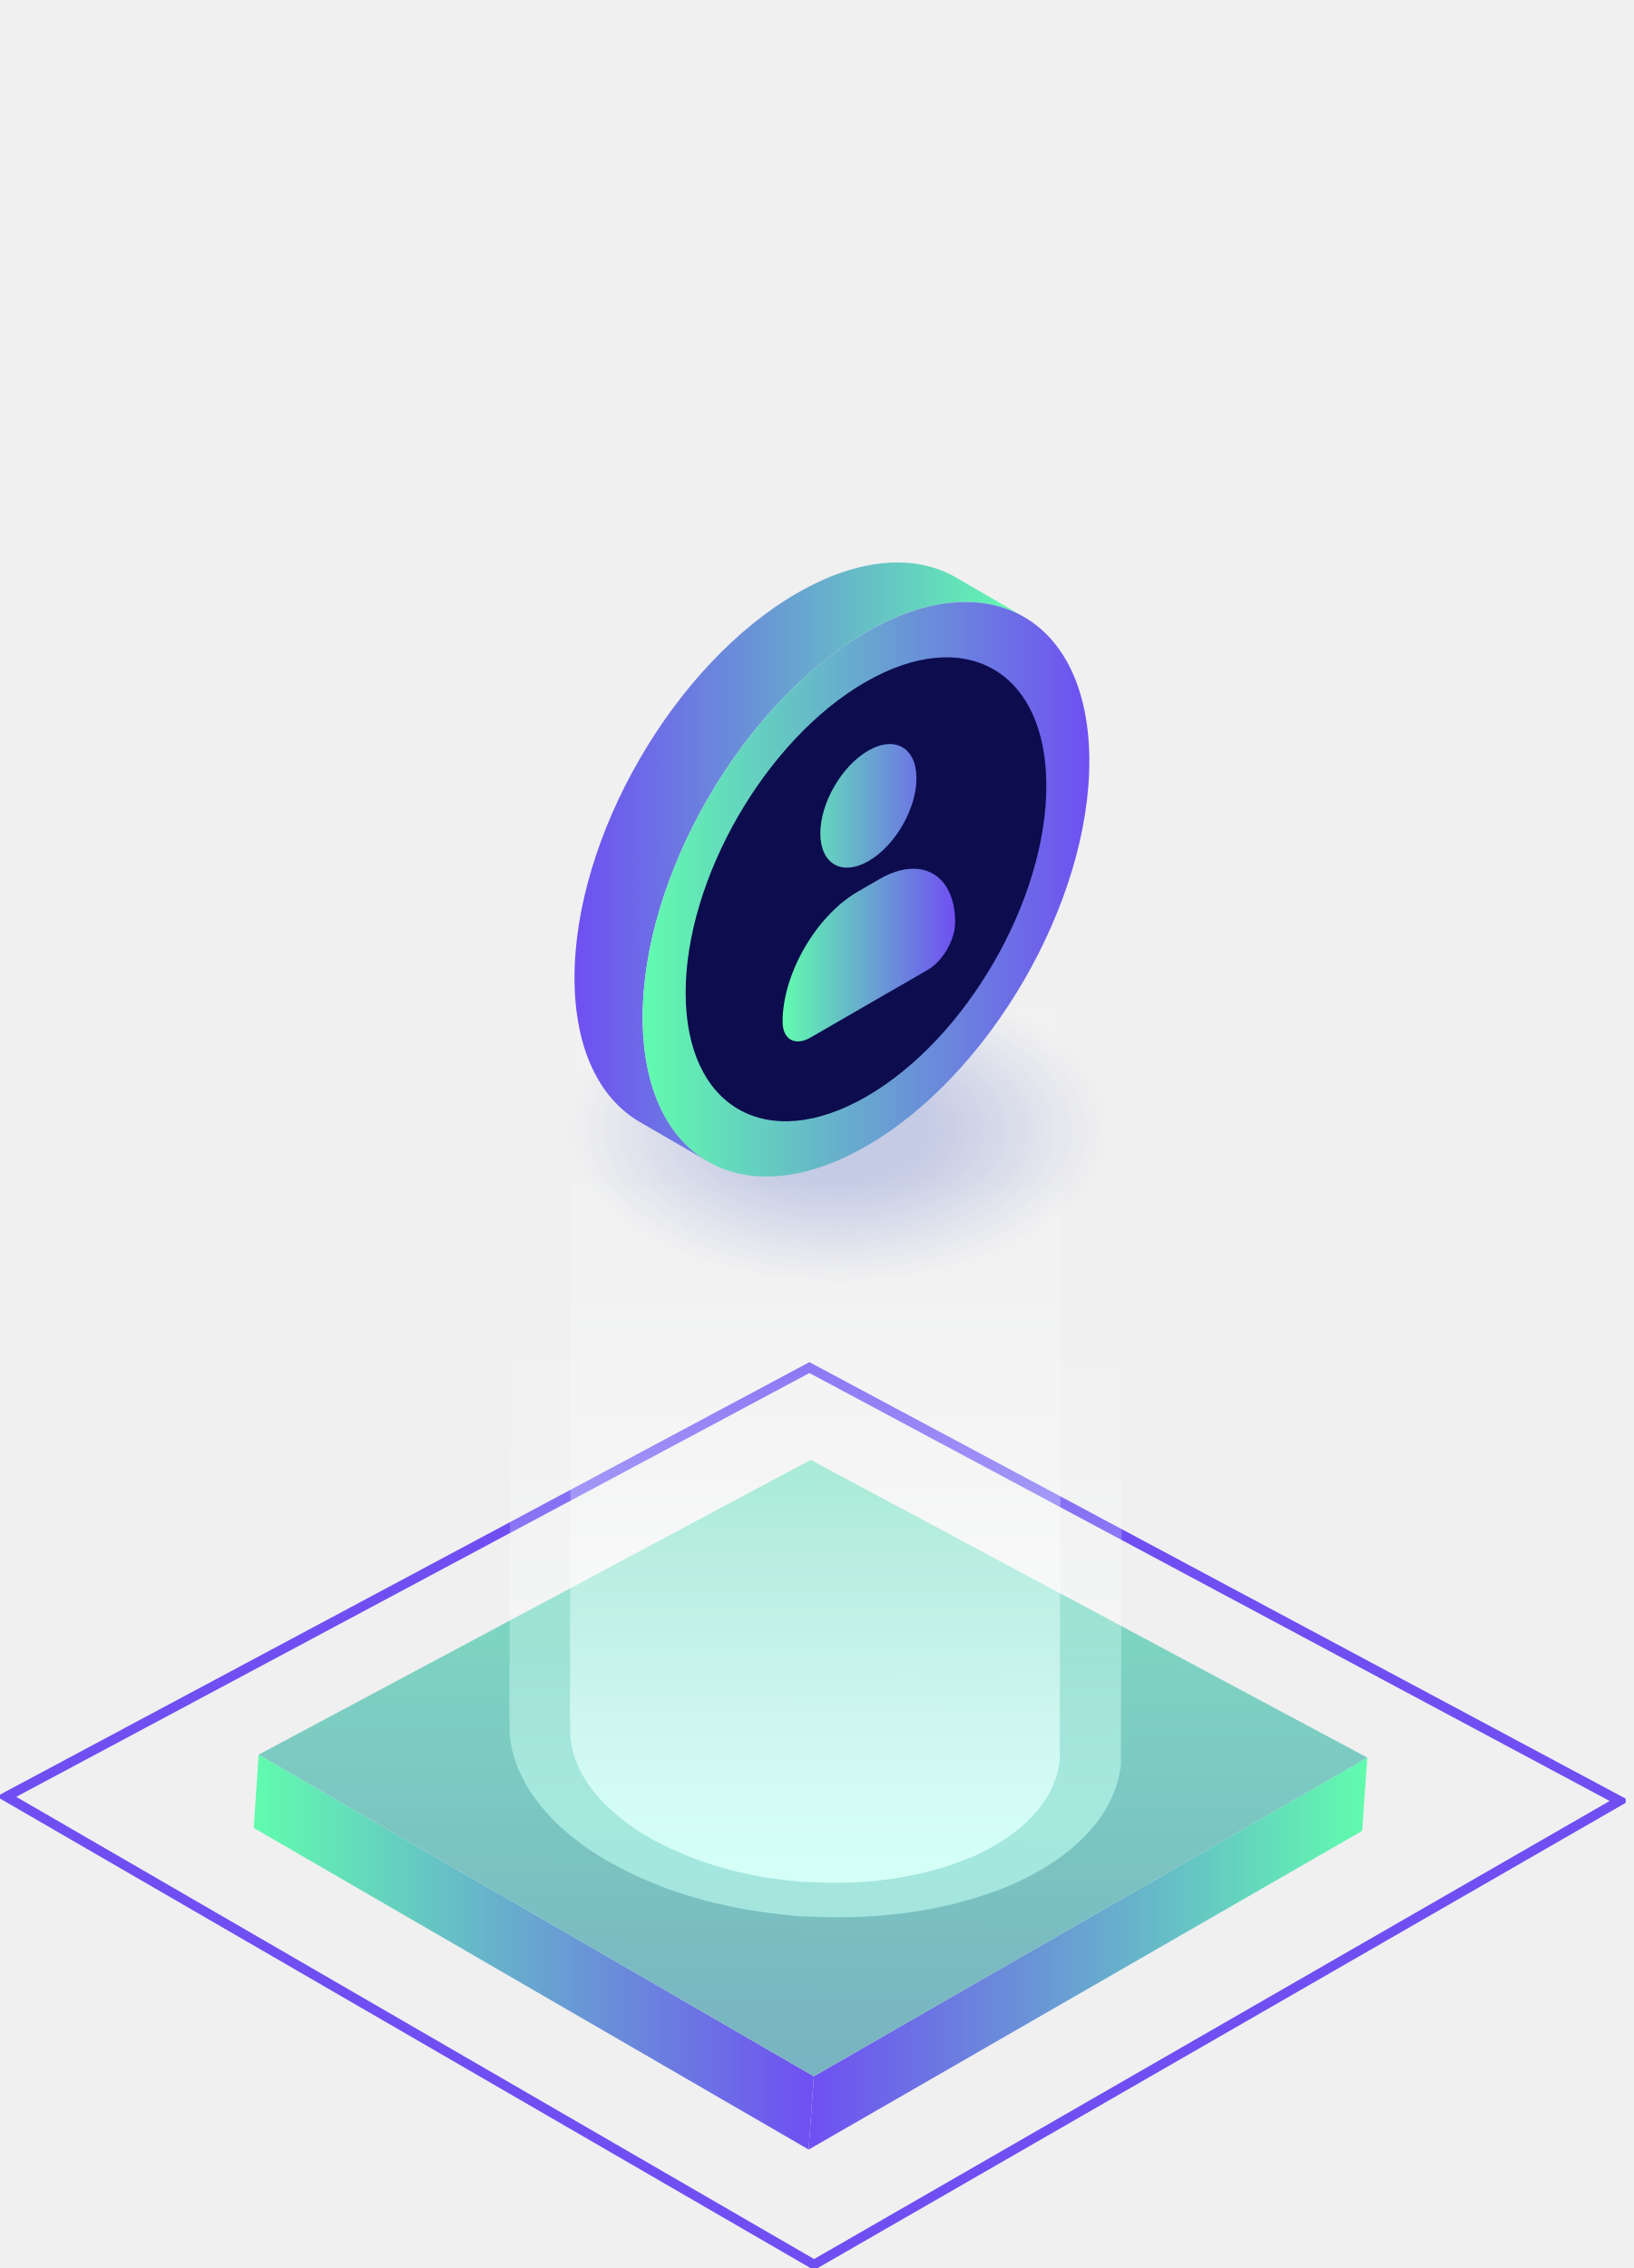
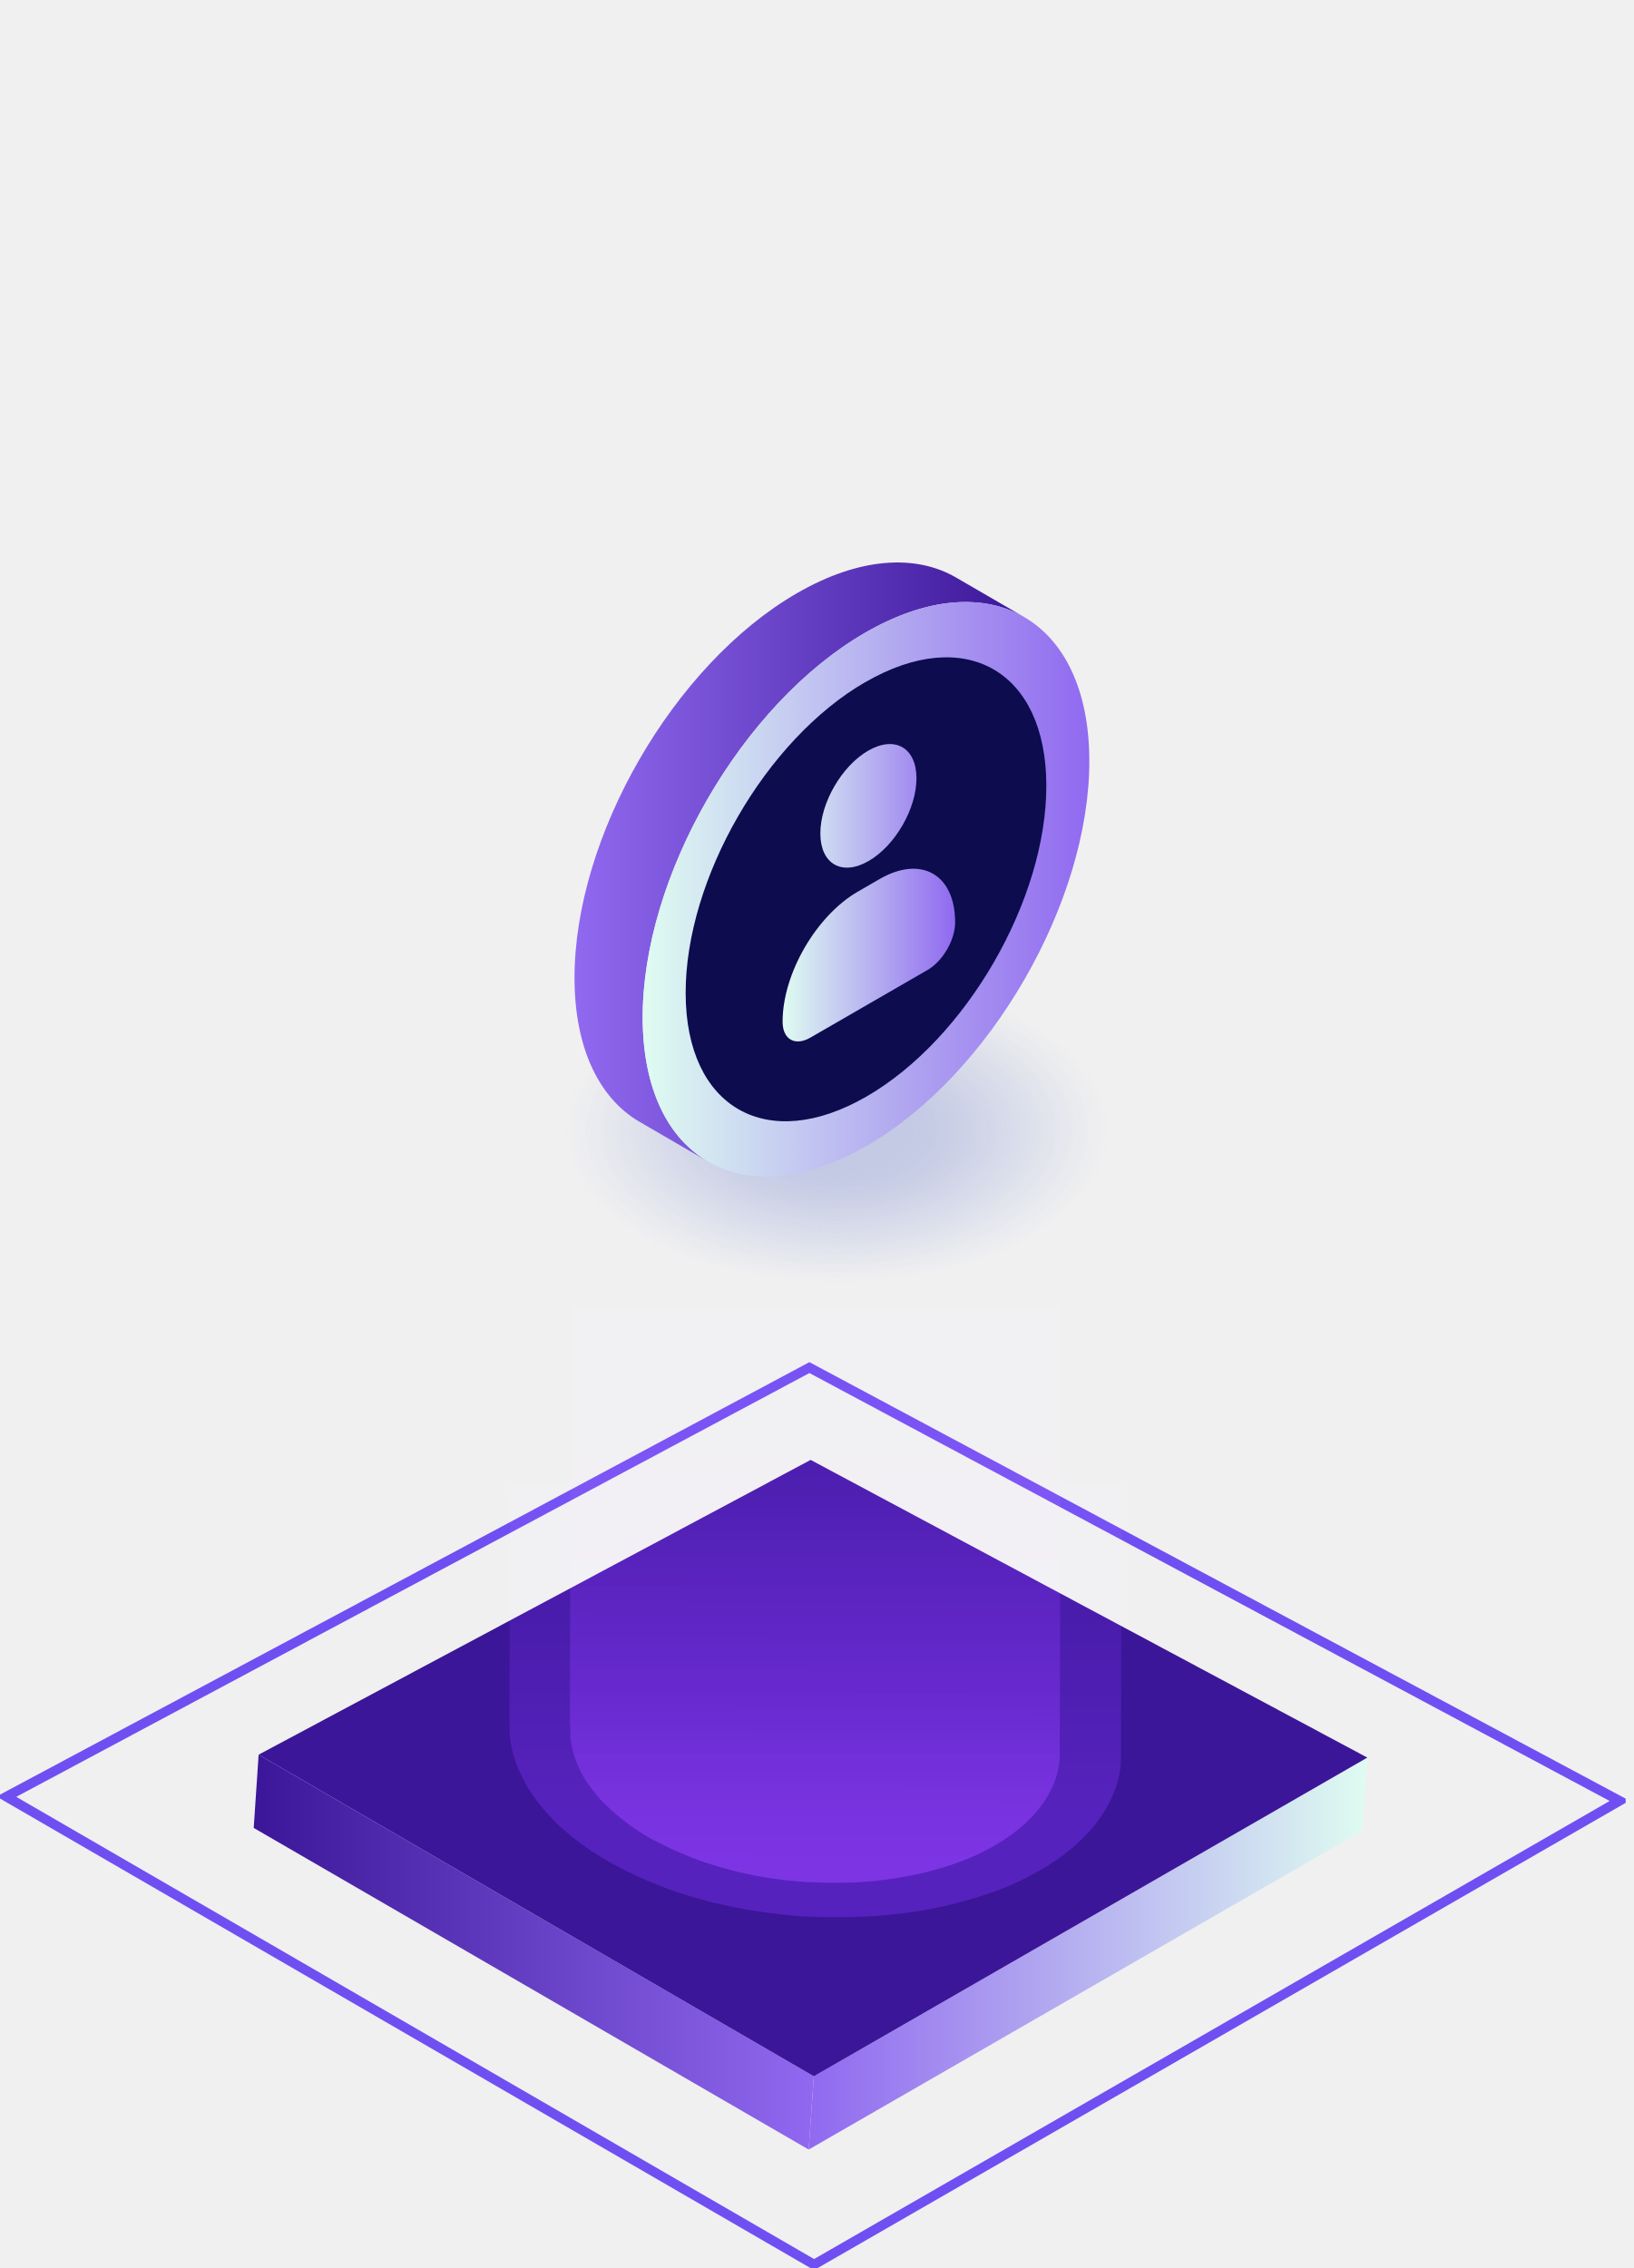
<svg xmlns="http://www.w3.org/2000/svg" width="170" height="236" viewBox="0 0 170 236" fill="none">
-   <g clip-path="url(#clip0_161_391)">
+   <g clip-path="url(#clip0_2506_22121)">
    <path d="M0.663 186.955L84.703 235.644L168.513 187.387L84.218 142.307L0.663 186.955Z" stroke="#6F4FF2" stroke-miterlimit="10" />
-     <path d="M142.267 182.889L141.732 190.513L84.142 223.675L84.677 216.052L142.267 182.889Z" fill="url(#paint0_linear_161_391)" />
-     <path d="M84.677 216.051L84.142 223.675L26.399 190.208L26.909 182.584L84.677 216.051Z" fill="url(#paint1_linear_161_391)" />
-     <path d="M26.909 182.584L84.677 216.052L142.267 182.889L84.346 151.912L26.909 182.584Z" fill="url(#paint2_linear_161_391)" />
-     <path style="mix-blend-mode:screen" d="M53.026 178.862C53 179.395 53.026 179.955 53.026 180.488C53.026 180.615 53.051 180.768 53.076 180.895C53.127 181.327 53.204 181.733 53.306 182.165C53.331 182.292 53.357 182.42 53.408 182.572C53.561 183.106 53.739 183.639 53.968 184.173C54.019 184.275 54.07 184.376 54.121 184.478C54.325 184.91 54.529 185.342 54.784 185.774C54.886 185.977 55.013 186.155 55.141 186.358C55.344 186.689 55.599 187.019 55.828 187.349C56.007 187.604 56.211 187.858 56.415 188.086C56.771 188.518 57.154 188.95 57.561 189.357C57.587 189.382 57.612 189.408 57.638 189.459C58.122 189.941 58.657 190.399 59.192 190.856C59.345 190.983 59.498 191.11 59.651 191.237C60.237 191.695 60.874 192.178 61.536 192.61C62.224 193.067 62.964 193.524 63.728 193.931C63.983 194.058 64.238 194.185 64.492 194.338C65.002 194.617 65.537 194.871 66.072 195.125C66.378 195.278 66.684 195.405 66.99 195.532C67.499 195.761 68.034 195.989 68.57 196.193C68.901 196.32 69.207 196.447 69.538 196.574C69.971 196.726 70.404 196.879 70.812 197.006C71.5 197.235 72.213 197.438 72.927 197.641C73.335 197.768 73.768 197.87 74.176 197.972C74.634 198.073 75.067 198.175 75.526 198.277C76.061 198.404 76.596 198.505 77.157 198.607C77.514 198.683 77.845 198.734 78.202 198.785C78.839 198.886 79.501 198.988 80.138 199.064C80.393 199.09 80.674 199.141 80.928 199.166C81.82 199.268 82.738 199.369 83.629 199.42C83.782 199.42 83.935 199.42 84.088 199.42C84.853 199.471 85.617 199.496 86.382 199.496C86.636 199.496 86.891 199.496 87.146 199.496C87.961 199.496 88.777 199.496 89.567 199.445C89.669 199.445 89.771 199.445 89.873 199.445C90.764 199.395 91.656 199.344 92.548 199.242C92.803 199.217 93.083 199.191 93.338 199.166C93.975 199.09 94.612 199.013 95.224 198.912C95.555 198.861 95.861 198.81 96.192 198.759C96.753 198.658 97.288 198.556 97.823 198.429C98.205 198.353 98.613 198.277 98.995 198.175C99.403 198.073 99.811 197.946 100.218 197.845C100.804 197.692 101.391 197.514 101.977 197.336C102.512 197.158 103.021 196.981 103.531 196.803C103.786 196.701 104.041 196.625 104.27 196.523C105.06 196.218 105.824 195.888 106.563 195.507C112.781 192.432 116.17 188.112 116.629 183.563L116.833 111.215L53.178 111.063L53 179.929V178.836L53.026 178.862Z" fill="url(#paint3_linear_161_391)" />
-     <path style="mix-blend-mode:screen" d="M59.345 179.319C59.32 179.751 59.345 180.183 59.345 180.64C59.345 180.742 59.345 180.844 59.371 180.971C59.422 181.301 59.473 181.657 59.549 181.987C59.549 182.089 59.6 182.191 59.626 182.318C59.753 182.75 59.88 183.156 60.059 183.588C60.084 183.664 60.135 183.741 60.161 183.817C60.314 184.173 60.492 184.503 60.696 184.859C60.798 185.011 60.874 185.164 60.976 185.316C61.155 185.57 61.333 185.85 61.537 186.104C61.69 186.307 61.843 186.511 61.995 186.688C62.276 187.044 62.582 187.375 62.913 187.705C62.913 187.705 62.964 187.756 62.989 187.781C63.372 188.162 63.805 188.544 64.238 188.899C64.365 189.001 64.467 189.103 64.595 189.204C65.079 189.585 65.563 189.941 66.098 190.322C66.659 190.704 67.245 191.059 67.856 191.39C68.06 191.491 68.264 191.593 68.468 191.695C68.876 191.923 69.309 192.127 69.742 192.33C69.971 192.432 70.226 192.559 70.481 192.66C70.889 192.838 71.322 193.016 71.73 193.194C71.984 193.296 72.239 193.397 72.52 193.499C72.851 193.626 73.208 193.728 73.539 193.855C74.1 194.033 74.66 194.21 75.221 194.363C75.552 194.465 75.883 194.541 76.24 194.642C76.597 194.744 76.954 194.82 77.31 194.897C77.743 194.998 78.177 195.074 78.61 195.176C78.89 195.227 79.171 195.278 79.451 195.329C79.96 195.405 80.496 195.481 81.005 195.557C81.209 195.583 81.413 195.608 81.642 195.633C82.356 195.71 83.095 195.786 83.808 195.837C83.936 195.837 84.063 195.837 84.165 195.837C84.776 195.862 85.388 195.888 86 195.913C86.204 195.913 86.407 195.913 86.611 195.913C87.248 195.913 87.911 195.913 88.548 195.888C88.624 195.888 88.701 195.888 88.803 195.888C89.516 195.862 90.23 195.786 90.943 195.735C91.147 195.735 91.376 195.684 91.58 195.659C92.09 195.608 92.6 195.532 93.084 195.456C93.338 195.405 93.593 195.379 93.848 195.329C94.281 195.252 94.715 195.151 95.173 195.074C95.479 194.998 95.81 194.947 96.116 194.871C96.447 194.795 96.779 194.693 97.084 194.617C97.569 194.49 98.027 194.363 98.486 194.21C98.894 194.083 99.327 193.931 99.734 193.778C99.938 193.702 100.142 193.626 100.346 193.55C100.983 193.296 101.595 193.041 102.181 192.736C107.175 190.272 109.876 186.816 110.259 183.182L110.59 64.127L59.6 64L59.294 180.234V179.37L59.345 179.319Z" fill="url(#paint4_linear_161_391)" />
+     <path d="M142.267 182.889L141.731 190.512L84.142 223.675L84.677 216.051L142.267 182.889Z" fill="url(#paint0_linear_2506_22121)" />
+     <path d="M84.677 216.051L84.142 223.675L26.399 190.208L26.909 182.584L84.677 216.051Z" fill="url(#paint1_linear_2506_22121)" />
+     <path d="M26.909 182.584L84.677 216.052L142.267 182.889L84.346 151.912L26.909 182.584Z" fill="url(#paint2_linear_2506_22121)" />
+     <path style="mix-blend-mode:screen" d="M53.026 178.861C53 179.395 53.026 179.954 53.026 180.488C53.026 180.615 53.051 180.767 53.077 180.894C53.127 181.326 53.204 181.733 53.306 182.165C53.331 182.292 53.357 182.419 53.408 182.571C53.561 183.105 53.739 183.639 53.968 184.172C54.019 184.274 54.07 184.376 54.121 184.477C54.325 184.909 54.529 185.341 54.784 185.773C54.886 185.977 55.013 186.155 55.141 186.358C55.344 186.688 55.599 187.019 55.829 187.349C56.007 187.603 56.211 187.857 56.415 188.086C56.771 188.518 57.154 188.95 57.561 189.356C57.587 189.382 57.612 189.407 57.638 189.458C58.122 189.941 58.657 190.398 59.192 190.856C59.345 190.983 59.498 191.11 59.651 191.237C60.237 191.694 60.874 192.177 61.537 192.609C62.225 193.067 62.964 193.524 63.728 193.931C63.983 194.058 64.238 194.185 64.493 194.337C65.002 194.617 65.537 194.871 66.072 195.125C66.378 195.277 66.684 195.404 66.99 195.532C67.499 195.76 68.034 195.989 68.57 196.192C68.901 196.319 69.207 196.446 69.538 196.573C69.971 196.726 70.404 196.878 70.812 197.005C71.5 197.234 72.214 197.437 72.927 197.641C73.335 197.768 73.768 197.869 74.176 197.971C74.634 198.073 75.068 198.174 75.526 198.276C76.061 198.403 76.597 198.505 77.157 198.606C77.514 198.683 77.845 198.733 78.202 198.784C78.839 198.886 79.501 198.988 80.138 199.064C80.393 199.089 80.674 199.14 80.928 199.165C81.82 199.267 82.738 199.369 83.63 199.42C83.782 199.42 83.935 199.42 84.088 199.42C84.853 199.47 85.617 199.496 86.382 199.496C86.636 199.496 86.891 199.496 87.146 199.496C87.962 199.496 88.777 199.496 89.567 199.445C89.669 199.445 89.771 199.445 89.873 199.445C90.764 199.394 91.656 199.343 92.548 199.242C92.803 199.216 93.083 199.191 93.338 199.165C93.975 199.089 94.612 199.013 95.224 198.911C95.555 198.86 95.861 198.81 96.192 198.759C96.753 198.657 97.288 198.556 97.823 198.429C98.205 198.352 98.613 198.276 98.995 198.174C99.403 198.073 99.811 197.946 100.218 197.844C100.804 197.692 101.391 197.514 101.977 197.336C102.512 197.158 103.021 196.98 103.531 196.802C103.786 196.701 104.041 196.624 104.27 196.523C105.06 196.218 105.824 195.887 106.563 195.506C112.781 192.431 116.17 188.111 116.629 183.563L116.833 111.215L53.178 111.062L53 179.929V178.836L53.026 178.861Z" fill="url(#paint3_linear_2506_22121)" />
+     <path style="mix-blend-mode:screen" d="M59.346 179.319C59.32 179.751 59.346 180.183 59.346 180.64C59.346 180.742 59.346 180.844 59.371 180.971C59.422 181.301 59.473 181.657 59.549 181.987C59.549 182.089 59.6 182.191 59.626 182.318C59.753 182.75 59.881 183.156 60.059 183.588C60.084 183.664 60.135 183.741 60.161 183.817C60.314 184.173 60.492 184.503 60.696 184.859C60.798 185.011 60.874 185.164 60.976 185.316C61.155 185.57 61.333 185.85 61.537 186.104C61.69 186.307 61.843 186.511 61.996 186.688C62.276 187.044 62.582 187.375 62.913 187.705C62.913 187.705 62.964 187.756 62.989 187.781C63.372 188.162 63.805 188.544 64.238 188.899C64.365 189.001 64.467 189.103 64.595 189.204C65.079 189.585 65.563 189.941 66.098 190.322C66.659 190.704 67.245 191.059 67.856 191.39C68.06 191.491 68.264 191.593 68.468 191.695C68.876 191.923 69.309 192.127 69.742 192.33C69.972 192.432 70.226 192.559 70.481 192.66C70.889 192.838 71.322 193.016 71.73 193.194C71.985 193.296 72.239 193.397 72.52 193.499C72.851 193.626 73.208 193.728 73.539 193.855C74.1 194.033 74.66 194.21 75.221 194.363C75.552 194.465 75.883 194.541 76.24 194.642C76.597 194.744 76.954 194.82 77.31 194.897C77.743 194.998 78.177 195.074 78.61 195.176C78.89 195.227 79.171 195.278 79.451 195.329C79.96 195.405 80.496 195.481 81.005 195.557C81.209 195.583 81.413 195.608 81.642 195.633C82.356 195.71 83.095 195.786 83.808 195.837C83.936 195.837 84.063 195.837 84.165 195.837C84.777 195.862 85.388 195.888 86 195.913C86.204 195.913 86.407 195.913 86.611 195.913C87.248 195.913 87.911 195.913 88.548 195.888C88.624 195.888 88.701 195.888 88.803 195.888C89.516 195.862 90.23 195.786 90.943 195.735C91.147 195.735 91.376 195.684 91.58 195.659C92.09 195.608 92.6 195.532 93.084 195.456C93.339 195.405 93.593 195.379 93.848 195.329C94.281 195.252 94.715 195.151 95.173 195.074C95.479 194.998 95.81 194.947 96.116 194.871C96.447 194.795 96.779 194.693 97.085 194.617C97.569 194.49 98.027 194.363 98.486 194.21C98.894 194.083 99.327 193.931 99.735 193.778C99.939 193.702 100.142 193.626 100.346 193.55C100.983 193.296 101.595 193.041 102.181 192.736C107.175 190.272 109.876 186.816 110.259 183.182L110.59 64.127L59.6 64L59.294 180.234V179.37L59.346 179.319Z" fill="url(#paint4_linear_2506_22121)" />
    <g style="mix-blend-mode:multiply" opacity="0.75">
-       <path d="M58.179 117.738C58.153 108.494 71.066 100.964 87.019 100.92C102.973 100.875 115.927 108.333 115.953 117.577C115.979 126.82 103.067 134.35 87.113 134.395C71.159 134.439 58.205 126.982 58.179 117.738Z" fill="url(#paint5_radial_161_391)" />
+       <path d="M58.179 117.738C58.153 108.495 71.066 100.965 87.019 100.92C102.973 100.876 115.928 108.333 115.953 117.577C115.979 126.821 103.067 134.351 87.113 134.395C71.159 134.44 58.205 126.982 58.179 117.738Z" fill="url(#paint5_radial_2506_22121)" />
    </g>
-     <path fill-rule="evenodd" clip-rule="evenodd" d="M99.475 60.094L106.565 64.21C102.334 61.759 96.49 62.105 90.027 65.834L82.936 61.718C89.399 57.989 95.254 57.643 99.475 60.094ZM73.644 120.853L66.555 116.738C62.386 114.318 59.799 109.155 59.778 101.833C59.736 87.086 70.105 69.123 82.936 61.718L90.027 65.834C77.196 73.239 66.827 91.202 66.869 105.95C66.89 113.27 69.476 118.433 73.644 120.853Z" fill="url(#paint6_linear_161_391)" />
-     <path d="M90.027 65.834C77.197 73.239 66.827 91.202 66.869 105.95C66.911 120.697 77.343 126.646 90.174 119.241C103.015 111.825 113.384 93.863 113.342 79.115C113.3 64.368 102.868 58.419 90.027 65.834Z" fill="url(#paint7_linear_161_391)" />
-     <path d="M90.037 70.977C79.679 76.957 71.31 91.453 71.341 103.373C71.373 115.281 79.804 120.089 90.163 114.098C100.532 108.107 108.901 93.611 108.87 81.702C108.838 69.793 100.407 64.985 90.048 70.977H90.037Z" fill="#0C0C4F" />
-     <path fill-rule="evenodd" clip-rule="evenodd" d="M85.355 86.74C85.344 83.566 87.575 79.701 90.341 78.109C93.106 76.517 95.347 77.795 95.358 80.969C95.368 84.142 93.137 88.007 90.372 89.599C87.607 91.191 85.365 89.913 85.355 86.74ZM81.427 106.326C81.417 101.351 84.915 95.287 89.251 92.784L91.514 91.474C95.84 88.971 99.369 90.982 99.38 95.957C99.39 97.79 98.102 100.011 96.51 100.932L84.318 107.971C82.726 108.893 81.427 108.159 81.427 106.326Z" fill="url(#paint8_linear_161_391)" />
+     <path d="M82.935 61.718C70.105 69.123 59.736 87.086 59.778 101.833C59.799 109.154 62.386 114.318 66.555 116.737L73.645 120.854C69.477 118.434 66.89 113.27 66.869 105.949C66.827 91.202 77.196 73.239 90.026 65.834L82.935 61.718ZM99.474 60.094C95.254 57.643 89.399 57.989 82.936 61.718L90.027 65.834C96.49 62.105 102.334 61.759 106.565 64.21L99.474 60.094Z" fill="url(#paint6_linear_2506_22121)" />
+     <path d="M90.027 65.834C77.196 73.239 66.827 91.202 66.869 105.949C66.911 120.696 77.343 126.646 90.173 119.241C103.014 111.825 113.384 93.862 113.342 79.115C113.3 64.367 102.868 58.418 90.027 65.834Z" fill="url(#paint7_linear_2506_22121)" />
+     <path d="M90.037 70.977C79.678 76.957 71.31 91.453 71.341 103.373C71.373 115.281 79.804 120.089 90.163 114.098C100.532 108.107 108.901 93.611 108.869 81.702C108.838 69.793 100.406 64.985 90.048 70.977H90.037Z" fill="#0C0C4F" />
+     <path d="M99.38 95.957C99.37 90.982 95.84 88.97 91.514 91.474L89.252 92.783C84.916 95.287 81.417 101.351 81.428 106.326C81.428 108.159 82.727 108.892 84.319 107.971L96.51 100.932C98.102 100.01 99.39 97.79 99.38 95.957ZM95.358 80.968C95.347 77.795 93.106 76.517 90.341 78.108C87.576 79.701 85.345 83.566 85.356 86.739C85.366 89.913 87.607 91.191 90.372 89.599C93.137 88.007 95.368 84.141 95.358 80.968Z" fill="url(#paint8_linear_2506_22121)" />
  </g>
  <defs>
-     <linearGradient id="paint0_linear_161_391" x1="84.142" y1="203.282" x2="142.267" y2="203.282" gradientUnits="userSpaceOnUse">
-       <stop stop-color="#6F4FF2" />
-       <stop offset="1" stop-color="#61FCAE" />
+     <linearGradient id="paint0_linear_2506_22121" x1="84.142" y1="203.282" x2="142.267" y2="203.282" gradientUnits="userSpaceOnUse">
+       <stop stop-color="#9069F0" />
+       <stop offset="1" stop-color="#DFFCF1" />
    </linearGradient>
-     <linearGradient id="paint1_linear_161_391" x1="84.677" y1="203.129" x2="26.399" y2="203.129" gradientUnits="userSpaceOnUse">
-       <stop stop-color="#6F4FF2" />
-       <stop offset="1" stop-color="#61FCAE" />
+     <linearGradient id="paint1_linear_2506_22121" x1="84.677" y1="203.129" x2="26.399" y2="203.129" gradientUnits="userSpaceOnUse">
+       <stop stop-color="#9069F0" />
+       <stop offset="1" stop-color="#3B1698" />
    </linearGradient>
-     <linearGradient id="paint2_linear_161_391" x1="85.453" y1="86.751" x2="81.543" y2="535.973" gradientUnits="userSpaceOnUse">
-       <stop stop-color="#85FFC4" />
-       <stop offset="0.06" stop-color="#83F5C3" />
-       <stop offset="0.16" stop-color="#7FDCC2" />
-       <stop offset="0.29" stop-color="#78B2C1" />
+     <linearGradient id="paint2_linear_2506_22121" x1="85.453" y1="86.751" x2="81.543" y2="535.973" gradientUnits="userSpaceOnUse">
+       <stop stop-color="#3B1698" />
+       <stop offset="0.06" stop-color="#3B1698" />
+       <stop offset="0.16" stop-color="#3B1698" />
+       <stop offset="0.29" stop-color="#3B1698" />
      <stop offset="0.44" stop-color="#6F79BF" />
-       <stop offset="0.57" stop-color="#6742BD" />
-       <stop offset="0.87" stop-color="#411D87" />
-       <stop offset="0.99" stop-color="#3C148A" />
+       <stop offset="0.57" stop-color="#9069F0" />
+       <stop offset="0.87" stop-color="#9069F0" />
+       <stop offset="0.99" stop-color="#9069F0" />
    </linearGradient>
-     <linearGradient id="paint3_linear_161_391" x1="84.8" y1="198.346" x2="85.485" y2="-63.853" gradientUnits="userSpaceOnUse">
-       <stop offset="0.04" stop-color="#85FFC4" stop-opacity="0.6" />
-       <stop offset="0.09" stop-color="#AAFFD6" stop-opacity="0.41" />
-       <stop offset="0.16" stop-color="#D8FFEC" stop-opacity="0.19" />
-       <stop offset="0.21" stop-color="#F4FFF9" stop-opacity="0.05" />
-       <stop offset="0.23" stop-color="white" stop-opacity="0" />
+     <linearGradient id="paint3_linear_2506_22121" x1="84.8" y1="198.346" x2="85.485" y2="-63.853" gradientUnits="userSpaceOnUse">
+       <stop offset="0.04" stop-color="#3B1698" stop-opacity="0.6" />
+       <stop offset="0.09" stop-color="#3B1698" stop-opacity="0.41" />
+       <stop offset="0.16" stop-color="#3B1698" stop-opacity="0.19" />
+       <stop offset="0.21" stop-color="#3B1698" stop-opacity="0.05" />
+       <stop offset="0.23" stop-color="#3B1698" stop-opacity="0" />
    </linearGradient>
-     <linearGradient id="paint4_linear_161_391" x1="84.812" y1="194.102" x2="85.834" y2="-197.188" gradientUnits="userSpaceOnUse">
-       <stop stop-color="#85FFC4" />
-       <stop offset="0.05" stop-color="#B8FFDC" stop-opacity="0.58" />
-       <stop offset="0.1" stop-color="#DEFFEF" stop-opacity="0.27" />
-       <stop offset="0.195" stop-color="#F5FFFA" stop-opacity="0.07" />
-       <stop offset="0.26" stop-color="white" stop-opacity="0" />
+     <linearGradient id="paint4_linear_2506_22121" x1="84.812" y1="194.102" x2="85.834" y2="-197.188" gradientUnits="userSpaceOnUse">
+       <stop stop-color="#3B1698" />
+       <stop offset="0.05" stop-color="#3B1698" stop-opacity="0.58" />
+       <stop offset="0.1" stop-color="#3B1698" stop-opacity="0.27" />
+       <stop offset="0.195" stop-color="#3B1698" stop-opacity="0.07" />
+       <stop offset="0.26" stop-color="#3B1698" stop-opacity="0" />
    </linearGradient>
-     <radialGradient id="paint5_radial_161_391" cx="0" cy="0" r="1" gradientUnits="userSpaceOnUse" gradientTransform="translate(87.0767 117.6) rotate(180) scale(28.5102 16.2508)">
+     <radialGradient id="paint5_radial_2506_22121" cx="0" cy="0" r="1" gradientUnits="userSpaceOnUse" gradientTransform="translate(87.0768 117.6) rotate(180) scale(28.5102 16.2508)">
      <stop offset="0.28" stop-color="#C1CAEE" />
      <stop offset="0.35" stop-color="#C1CAEE" stop-opacity="0.97" />
      <stop offset="0.45" stop-color="#C4CCEE" stop-opacity="0.88" />
      <stop offset="0.56" stop-color="#C7CFEF" stop-opacity="0.74" />
      <stop offset="0.7" stop-color="#CDD4F1" stop-opacity="0.55" />
      <stop offset="0.84" stop-color="#D3DAF2" stop-opacity="0.3" />
      <stop offset="1" stop-color="#DCE1F5" stop-opacity="0" />
    </radialGradient>
-     <linearGradient id="paint6_linear_161_391" x1="59.778" y1="89.691" x2="106.565" y2="89.691" gradientUnits="userSpaceOnUse">
-       <stop stop-color="#6F4FF2" />
-       <stop offset="1" stop-color="#61FCAE" />
+     <linearGradient id="paint6_linear_2506_22121" x1="59.778" y1="89.691" x2="106.565" y2="89.691" gradientUnits="userSpaceOnUse">
+       <stop stop-color="#9069F0" />
+       <stop offset="1" stop-color="#3B1698" />
    </linearGradient>
-     <linearGradient id="paint7_linear_161_391" x1="113.342" y1="92.534" x2="66.869" y2="92.534" gradientUnits="userSpaceOnUse">
-       <stop stop-color="#6F4FF2" />
-       <stop offset="1" stop-color="#61FCAE" />
+     <linearGradient id="paint7_linear_2506_22121" x1="113.342" y1="92.534" x2="66.869" y2="92.534" gradientUnits="userSpaceOnUse">
+       <stop stop-color="#9069F0" />
+       <stop offset="1" stop-color="#DFFCF1" />
    </linearGradient>
-     <linearGradient id="paint8_linear_161_391" x1="99.38" y1="92.897" x2="81.427" y2="92.897" gradientUnits="userSpaceOnUse">
-       <stop stop-color="#6F4FF2" />
-       <stop offset="1" stop-color="#61FCAE" />
+     <linearGradient id="paint8_linear_2506_22121" x1="99.38" y1="92.896" x2="81.428" y2="92.896" gradientUnits="userSpaceOnUse">
+       <stop stop-color="#9069F0" />
+       <stop offset="1" stop-color="#DFFCF1" />
    </linearGradient>
-     <clipPath id="clip0_161_391">
+     <clipPath id="clip0_2506_22121">
      <rect width="169.15" height="236" fill="white" />
    </clipPath>
  </defs>
</svg>
